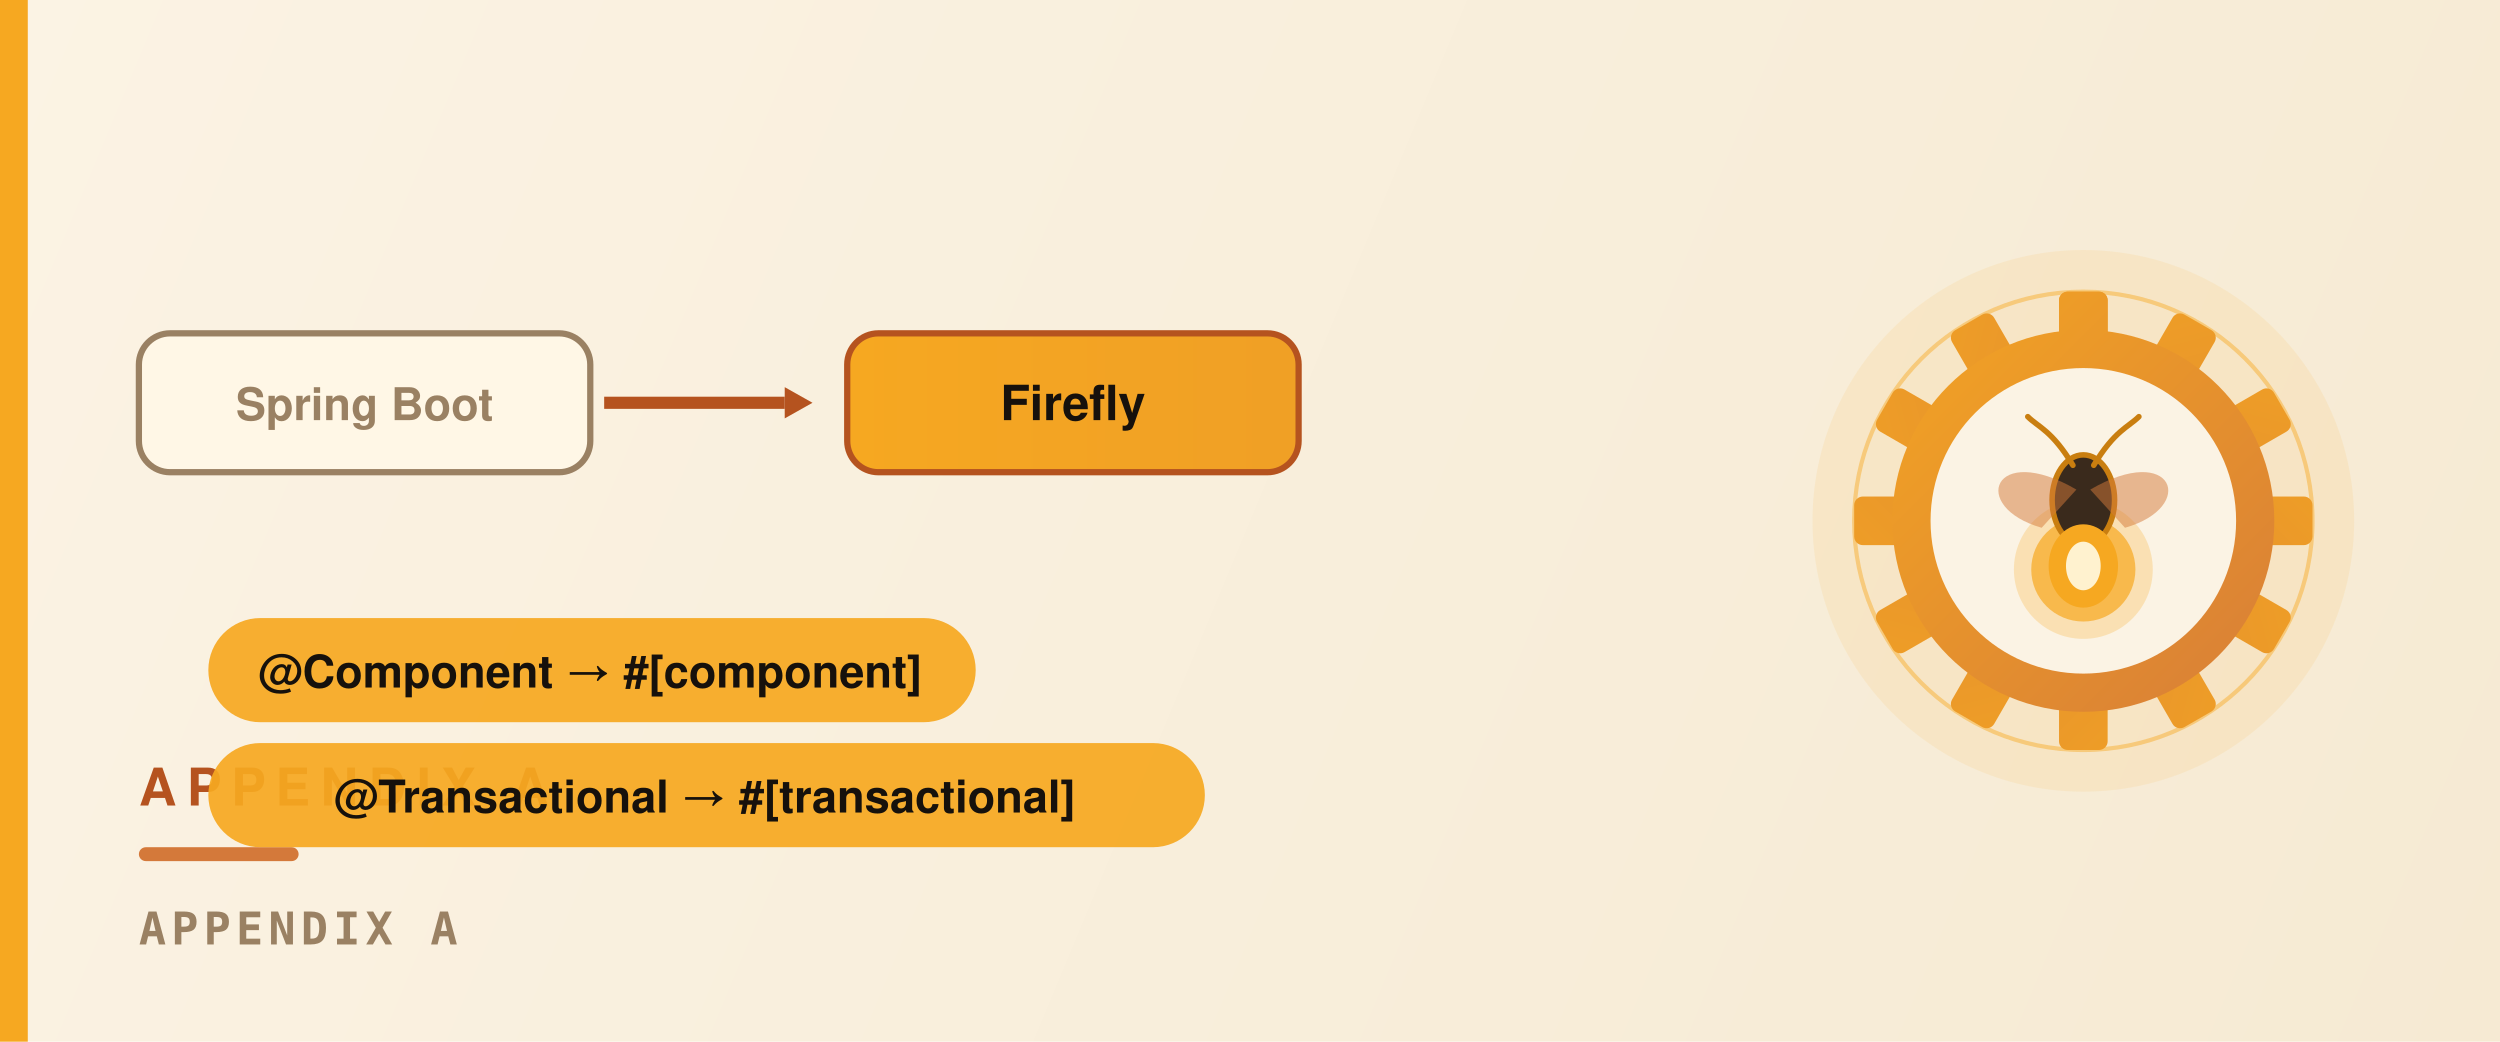
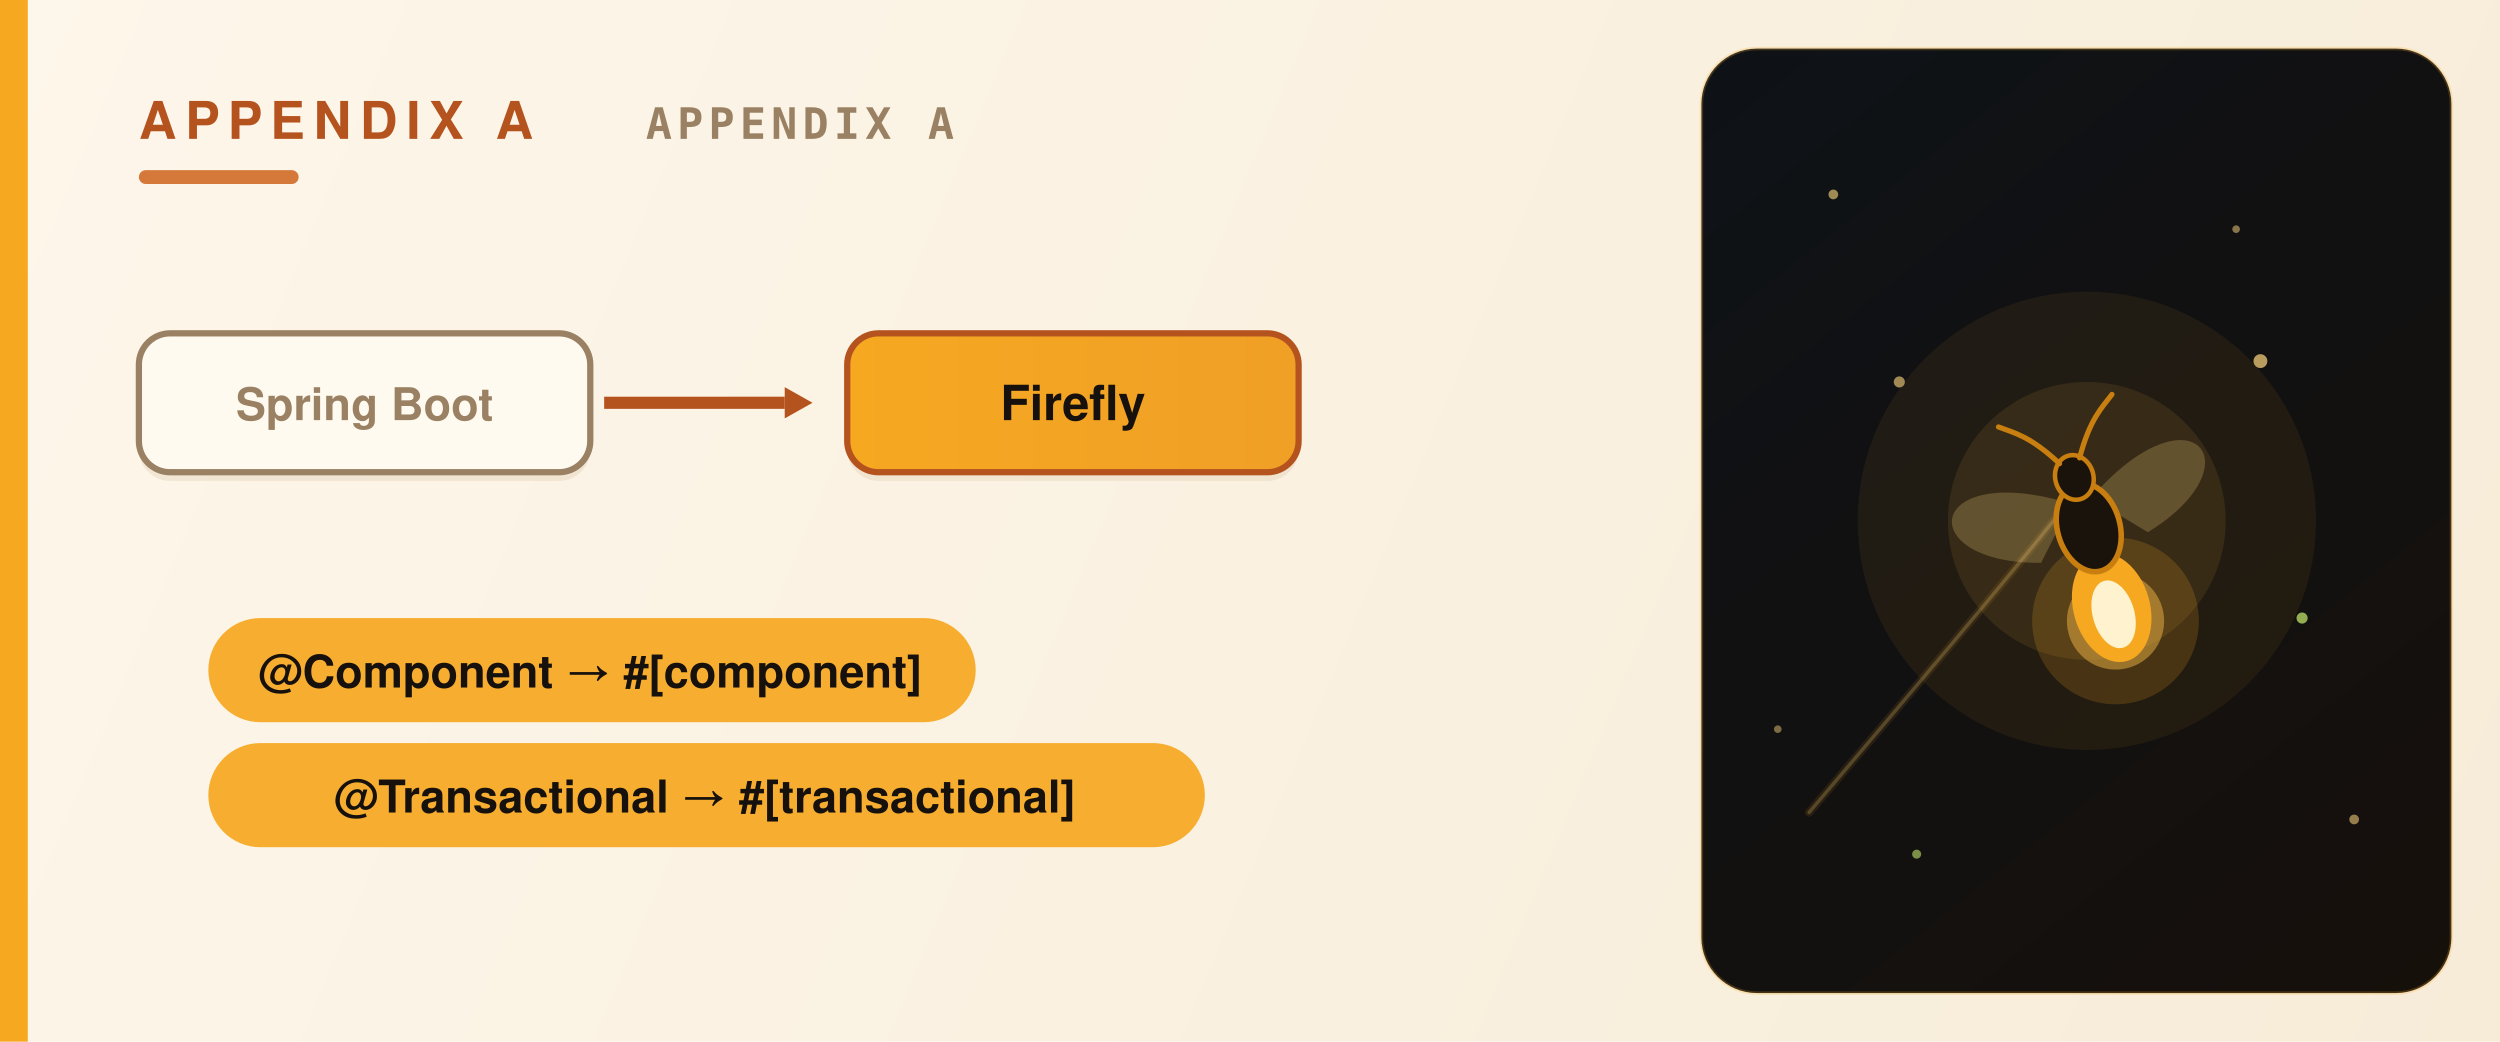
- <svg xmlns="http://www.w3.org/2000/svg" xmlns:xlink="http://www.w3.org/1999/xlink" viewBox="0 0 720 300" role="img" aria-label="Spring Boot to Firefly cheat-sheet" font-family="Avenir Next,Avenir,Helvetica Neue,Helvetica,Arial,sans-serif">
+ <svg xmlns="http://www.w3.org/2000/svg" viewBox="0 0 720 300" role="img" aria-label="Spring Boot to Firefly cheat-sheet" font-family="Avenir Next,Avenir,Helvetica Neue,Helvetica,Arial,sans-serif">
  <defs>
    <linearGradient id="fld" x1="0" y1="0" x2="720" y2="300" gradientUnits="userSpaceOnUse">
-       <stop offset="0" stop-color="#fbf3e4" />
-       <stop offset="1" stop-color="#f6ead3" />
+       <stop offset="0" stop-color="#fdf6ea" />
+       <stop offset="1" stop-color="#f7ecd8" />
    </linearGradient>
-     <linearGradient id="grg" x1="-70" y1="-70" x2="70" y2="70" gradientUnits="userSpaceOnUse">
-       <stop offset="0" stop-color="#f6a821" />
-       <stop offset="1" stop-color="#d4793a" />
+     <linearGradient id="pnl" x1="490" y1="14" x2="706" y2="286" gradientUnits="userSpaceOnUse">
+       <stop offset="0" stop-color="#0e1217" />
+       <stop offset="1" stop-color="#16100b" />
    </linearGradient>
    <linearGradient id="grh" x1="0" y1="0" x2="720" y2="0" gradientUnits="userSpaceOnUse">
      <stop offset="0" stop-color="#f6a821" />
      <stop offset="1" stop-color="#d4793a" />
    </linearGradient>
  </defs>
  <rect width="720" height="300" fill="url(#fld)" />
  <rect x="0" y="0" width="8" height="300" fill="url(#grh)" />
-   <rect x="40" y="244" width="46" height="4" rx="2" fill="#d4793a" />
-   <text x="40" y="232" fill="#b5531f" font-size="15" font-weight="800" letter-spacing="3">APPENDIX A</text>
-   <text x="40" y="272" fill="#9a8163" font-size="13" font-weight="600" letter-spacing="1.5" font-family="SF Mono,JetBrains Mono,Menlo,Consolas,monospace">APPENDIX A</text>
+   <rect x="490" y="14" width="216" height="272" rx="16" fill="url(#pnl)" />
+   <rect x="490" y="14" width="216" height="272" rx="16" fill="none" stroke="#f6a821" stroke-width="1" opacity="0.22" />
+   <g fill="#ffd980">
+     <circle cx="528" cy="56" r="1.4" opacity="0.6" />
+     <circle cx="678" cy="236" r="1.4" opacity="0.55" />
+     <circle cx="644" cy="66" r="1.1" opacity="0.5" />
+     <circle cx="512" cy="210" r="1.1" opacity="0.45" />
+   </g>
+   <circle cx="552" cy="246" r="1.3" fill="#bfe26a" opacity="0.6" />
+   <text x="40" y="40" fill="#b5531f" font-size="15" font-weight="800" letter-spacing="2.5">APPENDIX A</text>
+   <text x="186" y="40" fill="#9a8163" font-size="12.5" font-weight="600" letter-spacing="1.5" font-family="SF Mono,JetBrains Mono,Menlo,Consolas,monospace">APPENDIX A</text>
+   <rect x="40" y="49" width="46" height="4" rx="2" fill="#d4793a" />
  <g transform="translate(40,96)">
-     <rect x="0" y="0" width="130" height="40" rx="9" fill="#fff7e6" stroke="#9a8163" stroke-width="1.8" />
+     <rect x="0" y="2.5" width="130" height="40" rx="9" fill="#d9c4a3" opacity="0.30" />
+     <rect x="0" y="0" width="130" height="40" rx="9" fill="#fffaf0" stroke="#9a8163" stroke-width="1.8" />
    <text x="65.0" y="25" text-anchor="middle" fill="#9a8163" font-size="13" font-weight="700">Spring Boot</text>
  </g>
  <line x1="174" y1="116" x2="226.0" y2="116.0" stroke="#b5531f" stroke-width="3.5" />
  <polygon points="234.0,116.0 226.0,120.5 226.0,111.5" fill="#b5531f" />
  <g transform="translate(244,96)">
+     <rect x="0" y="2.5" width="130" height="40" rx="9" fill="#d9c4a3" opacity="0.30" />
    <rect x="0" y="0" width="130" height="40" rx="9" fill="url(#grh)" stroke="#b5531f" stroke-width="1.8" />
    <text x="65.0" y="25" text-anchor="middle" fill="#16110c" font-size="14" font-weight="700">Firefly</text>
  </g>
  <g transform="translate(60,178)">
    <rect x="0" y="0" width="221" height="30" rx="15" fill="#f6a821" opacity="0.92" />
    <text x="110" y="20" text-anchor="middle" fill="#16110c" font-size="13" font-weight="700">@Component → #[component]</text>
  </g>
  <g transform="translate(60,214)">
    <rect x="0" y="0" width="287" height="30" rx="15" fill="#f6a821" opacity="0.92" />
    <text x="143" y="20" text-anchor="middle" fill="#16110c" font-size="13" font-weight="700">@Transactional → #[transactional]</text>
  </g>
-   <g transform="translate(600,150)">
-     <circle r="78" fill="#f6a821" opacity="0.10" />
-     <circle r="66" fill="none" stroke="#f6a821" stroke-width="1.2" opacity="0.45" />
-     <g fill="url(#grg)">
-       <g id="et">
-         <rect x="-7" y="-66" width="14" height="16" rx="2.5" />
-       </g>
-       <use xlink:href="#et" transform="rotate(0)" />
-       <use xlink:href="#et" transform="rotate(30)" />
-       <use xlink:href="#et" transform="rotate(60)" />
-       <use xlink:href="#et" transform="rotate(90)" />
-       <use xlink:href="#et" transform="rotate(120)" />
-       <use xlink:href="#et" transform="rotate(150)" />
-       <use xlink:href="#et" transform="rotate(180)" />
-       <use xlink:href="#et" transform="rotate(210)" />
-       <use xlink:href="#et" transform="rotate(240)" />
-       <use xlink:href="#et" transform="rotate(270)" />
-       <use xlink:href="#et" transform="rotate(300)" />
-       <use xlink:href="#et" transform="rotate(330)" />
+   <g transform="translate(601,150)">
+     <circle r="66" fill="#f6a821" opacity="0.07" />
+     <circle r="40" fill="#ffc24a" opacity="0.10" />
+     <path d="M-80,84 C-46,44 -24,18 -8,-2" fill="none" stroke="#f6a821" stroke-width="2.4" opacity="0.10" stroke-linecap="round" />
+     <path d="M-80,84 C-46,44 -24,18 -8,-2" fill="none" stroke="#ffd980" stroke-width="1" opacity="0.22" stroke-linecap="round" />
+     <g transform="rotate(-16)">
+       <circle cx="0" cy="30" r="24" fill="#f6a821" opacity="0.18" />
+       <circle cx="0" cy="30" r="14" fill="#ffc24a" opacity="0.45" />
+       <path d="M-3,-6 C-40,-30 -52,-2 -16,8 Z" fill="#ffd980" opacity="0.22" />
+       <path d="M3,-6 C40,-30 52,-2 16,8 Z" fill="#ffd980" opacity="0.22" />
+       <ellipse cx="0" cy="26" rx="11" ry="16" fill="#f6a821" />
+       <ellipse cx="0" cy="28" rx="6" ry="10" fill="#fff2cf" />
+       <ellipse cx="0" cy="2" rx="9" ry="13" fill="#1a130c" stroke="#c97e10" stroke-width="1.6" />
+       <ellipse cx="0" cy="-13" rx="5.5" ry="6.5" fill="#1a130c" stroke="#c97e10" stroke-width="1.3" />
+       <path d="M-3,-18 C-9,-28 -13,-30 -17,-33" fill="none" stroke="#c97e10" stroke-width="1.5" stroke-linecap="round" />
+       <path d="M3,-18 C9,-28 13,-30 17,-33" fill="none" stroke="#c97e10" stroke-width="1.5" stroke-linecap="round" />
    </g>
-     <circle r="55" fill="url(#grg)" />
-     <circle r="44" fill="#fbf3e4" />
-     <ellipse cx="0" cy="14" rx="20" ry="20" fill="#f6a821" opacity="0.25" />
-     <ellipse cx="0" cy="14" rx="15" ry="15" fill="#f6a821" opacity="0.7" />
-     <ellipse cx="0" cy="-6" rx="9" ry="13" fill="#3a2a1c" stroke="#c97e10" stroke-width="1.6" />
-     <ellipse cx="0" cy="13" rx="10" ry="12" fill="#f6a821" />
-     <ellipse cx="0" cy="13" rx="5" ry="7" fill="#fff2cf" />
-     <path d="M-2,-9 C-26,-23 -33,-4 -12,2 Z" fill="#d4793a" opacity="0.5" />
-     <path d="M2,-9 C26,-23 33,-4 12,2 Z" fill="#d4793a" opacity="0.5" />
-     <path d="M-3,-16 C-9,-26 -13,-27 -16,-30" fill="none" stroke="#c97e10" stroke-width="1.6" stroke-linecap="round" />
-     <path d="M3,-16 C9,-26 13,-27 16,-30" fill="none" stroke="#c97e10" stroke-width="1.6" stroke-linecap="round" />
+     <circle cx="50" cy="-46" r="2" fill="#ffd980" opacity="0.7" />
+     <circle cx="62" cy="28" r="1.6" fill="#bfe26a" opacity="0.75" />
+     <circle cx="-54" cy="-40" r="1.6" fill="#ffd980" opacity="0.6" />
  </g>
</svg>
